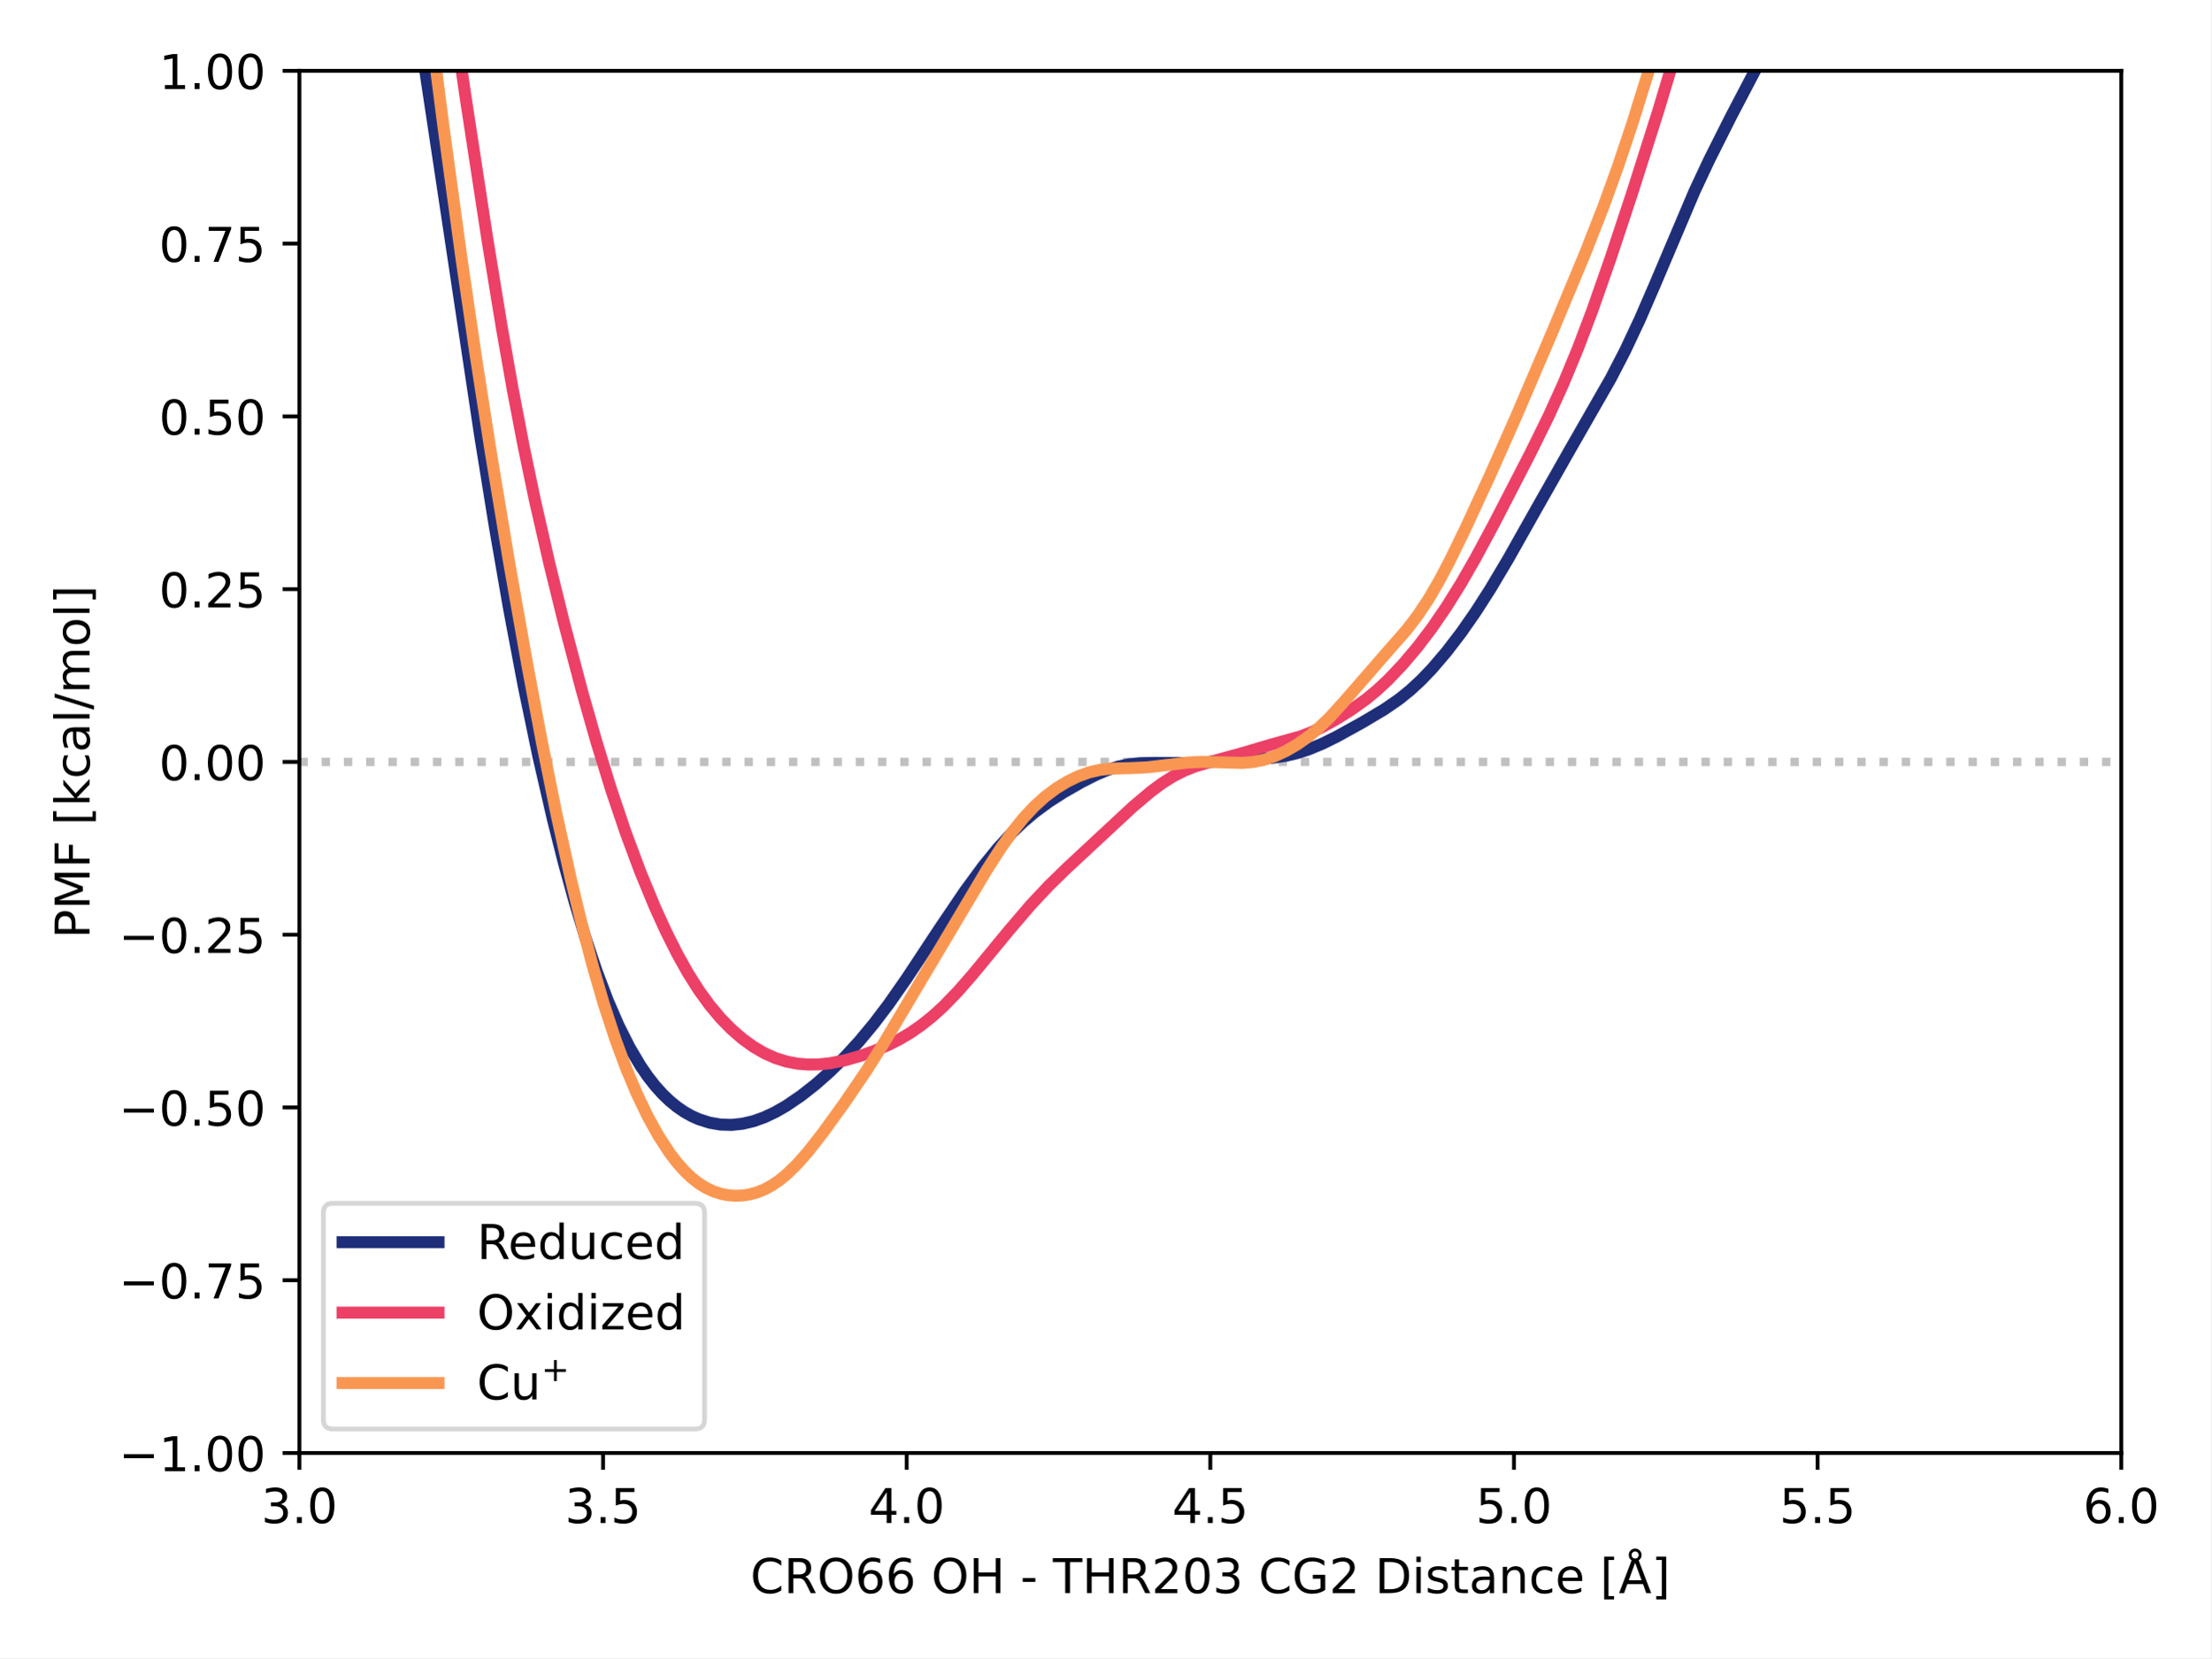
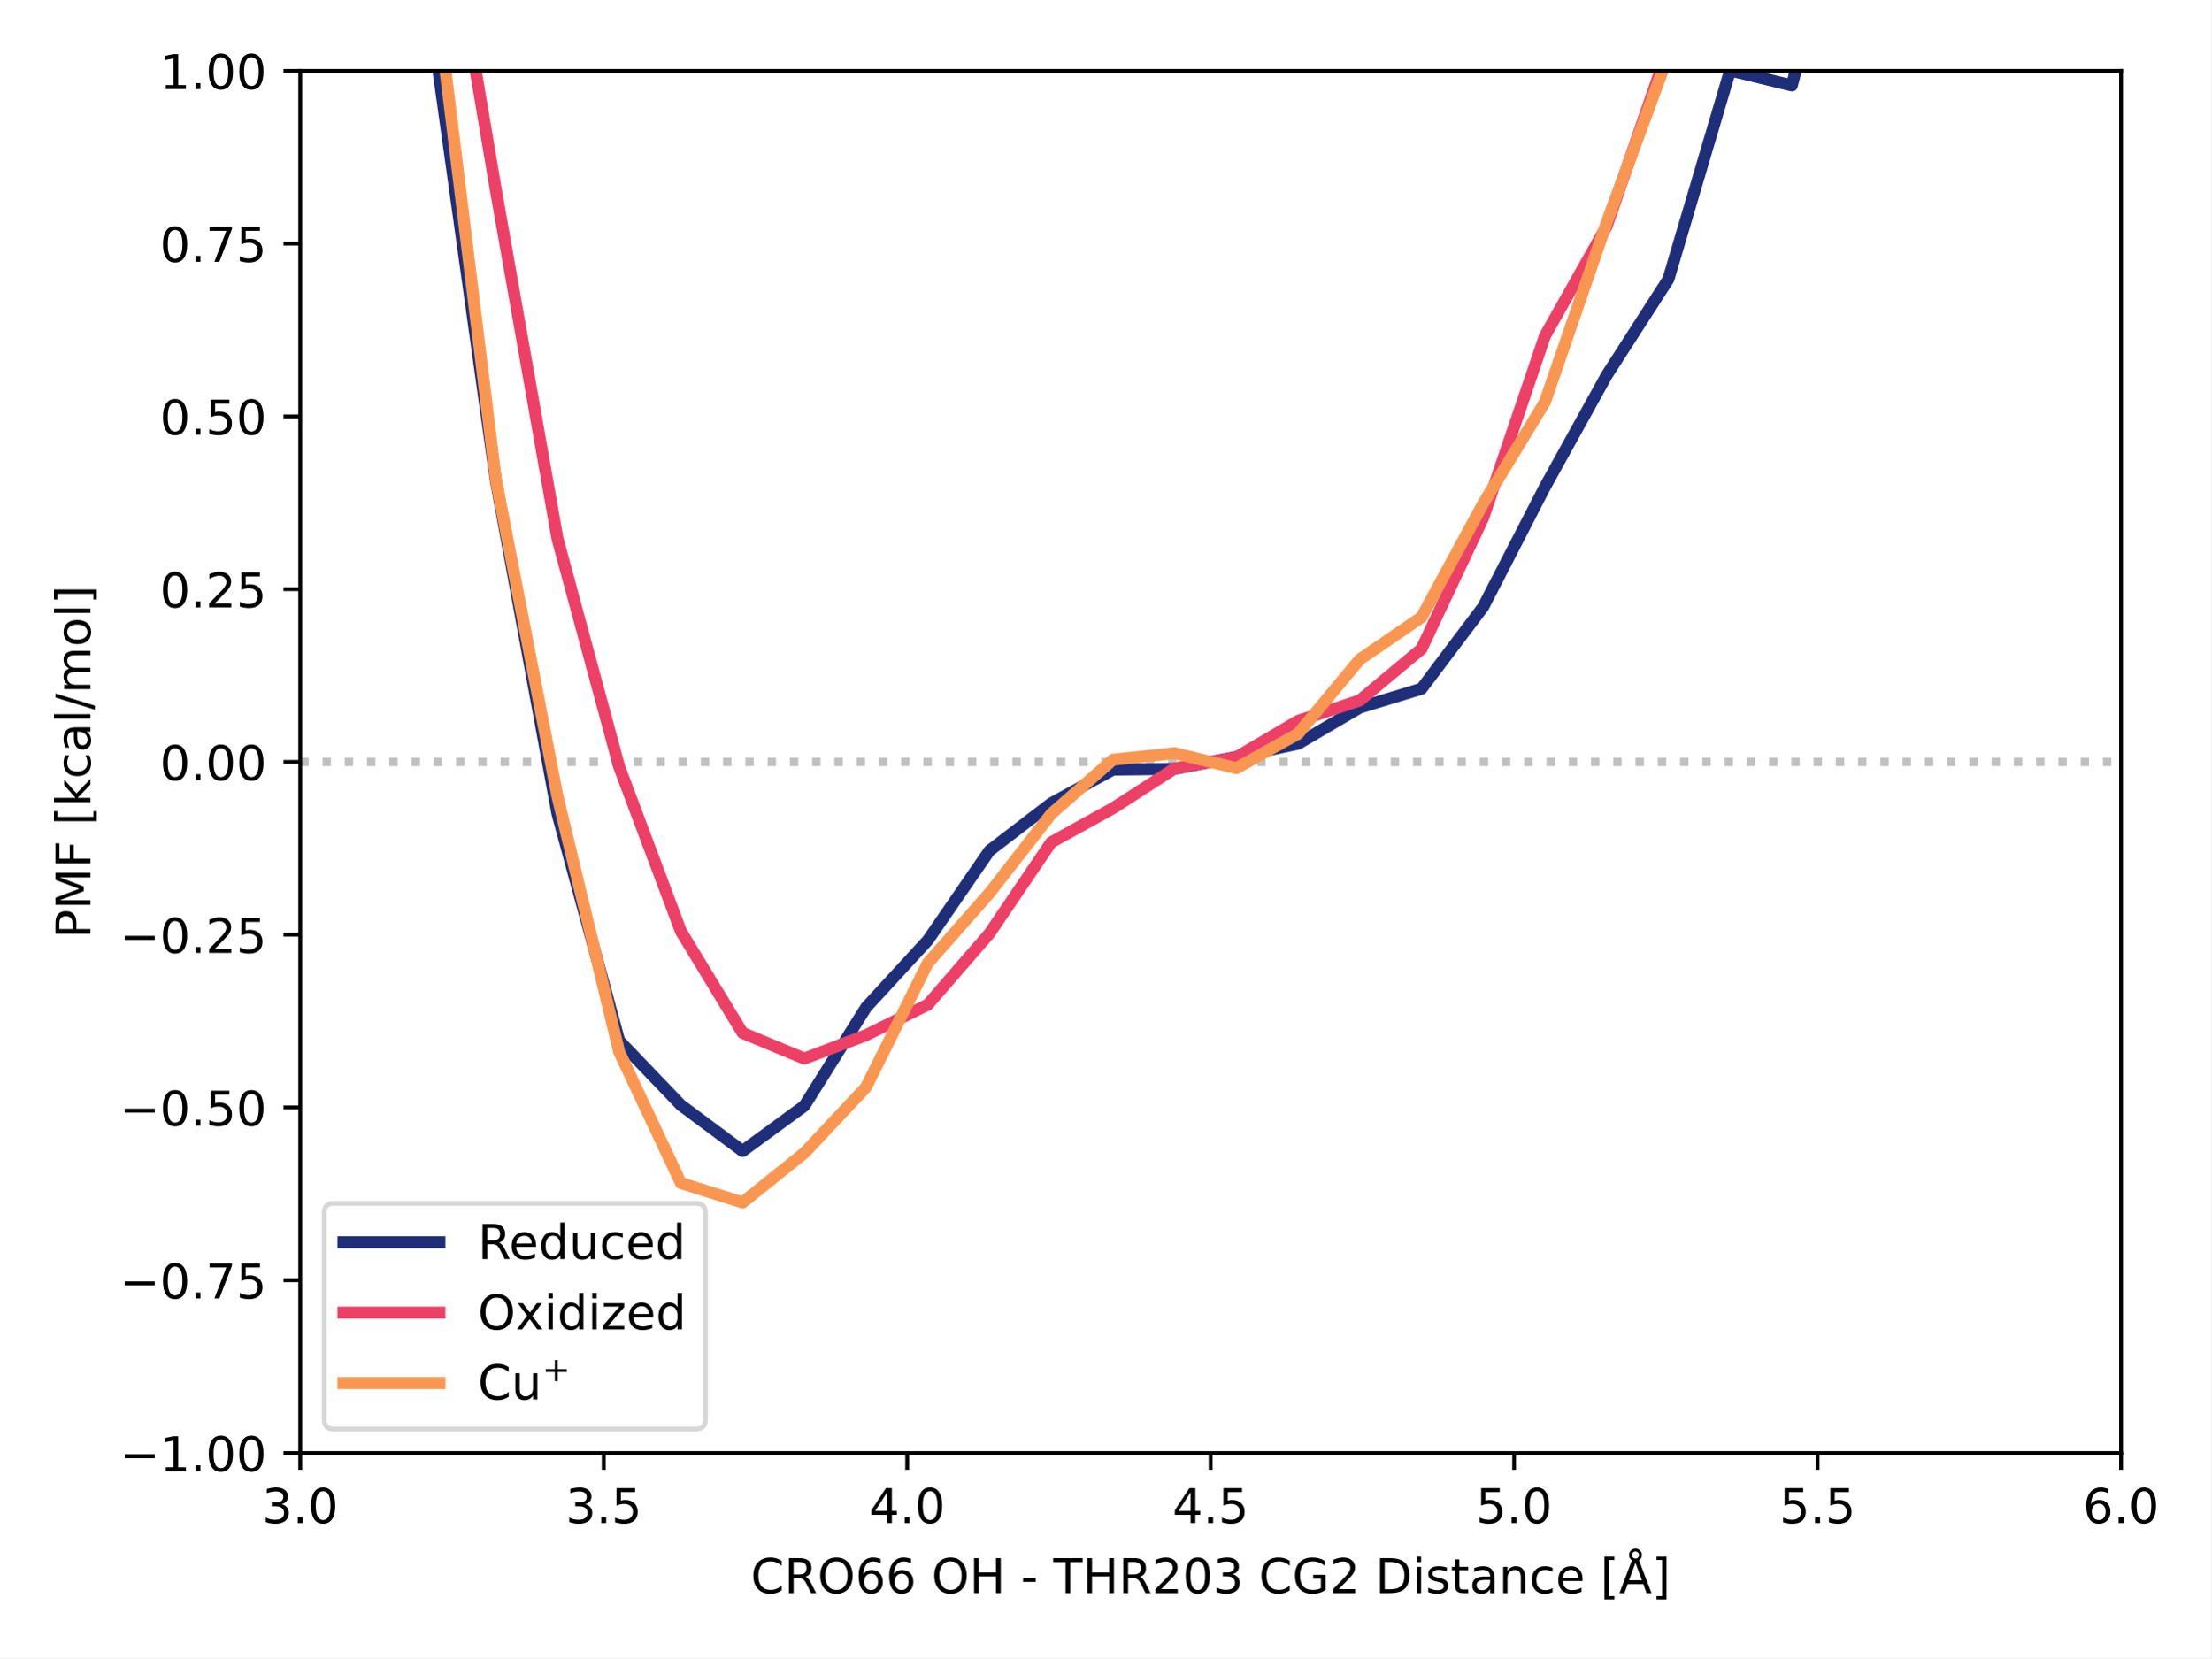
<svg xmlns="http://www.w3.org/2000/svg" xmlns:xlink="http://www.w3.org/1999/xlink" width="460.8pt" height="345.6pt" viewBox="0 0 460.8 345.6" version="1.1">
  <defs>
    <style type="text/css">*{stroke-linejoin: round; stroke-linecap: butt}</style>
  </defs>
  <g id="figure_1">
    <g id="patch_1">
      <path d="M 0 345.6  L 460.8 345.6  L 460.8 0  L 0 0  z " style="fill: #ffffff" />
    </g>
    <g id="axes_1">
      <g id="patch_2">
-         <path d="M 62.39 302.853  L 442.08 302.853  L 442.08 14.76  L 62.39 14.76  z " style="fill: #ffffff" />
+         <path d="M 62.57 302.853  L 442.035 302.853  L 442.035 14.76  L 62.57 14.76  z " style="fill: #ffffff" />
      </g>
      <g id="line2d_1">
-         <path d="M 62.39 158.806  L 442.08 158.806  " clip-path="url(#pee476a039d)" style="fill: none; stroke-dasharray: 1.75,2.888; stroke-dashoffset: 0; stroke: #c0c0c0; stroke-width: 1.75" />
+         <path d="M 62.57 158.806  L 442.035 158.806  " clip-path="url(#p477ce82cb1)" style="fill: none; stroke-dasharray: 1.75,2.888; stroke-dashoffset: 0; stroke: #c0c0c0; stroke-width: 1.75" />
      </g>
      <g id="line2d_2">
-         <path d="M 86.254 -1  L 92.416 39.905  L 100.017 90.515  L 103.057 109.387  L 106.098 126.928  L 109.139 142.995  L 112.179 157.585  L 115.22 170.777  L 117.5 179.8  L 119.781 188.091  L 122.061 195.643  L 124.341 202.437  L 126.622 208.466  L 128.902 213.736  L 131.183 218.275  L 133.463 222.128  L 134.983 224.341  L 136.504 226.287  L 138.024 227.984  L 139.544 229.448  L 141.065 230.695  L 142.585 231.741  L 144.105 232.601  L 145.625 233.286  L 147.906 234.011  L 150.186 234.397  L 152.467 234.463  L 154.747 234.223  L 157.027 233.687  L 159.308 232.871  L 161.588 231.792  L 163.869 230.479  L 166.909 228.412  L 169.95 226.028  L 172.99 223.342  L 176.031 220.344  L 179.072 217.023  L 182.112 213.364  L 185.153 209.359  L 188.953 203.922  L 195.795 193.557  L 201.116 185.699  L 204.916 180.524  L 207.957 176.786  L 210.997 173.478  L 213.278 171.295  L 215.558 169.361  L 218.599 167.12  L 221.639 165.167  L 225.44 162.989  L 228.481 161.457  L 230.761 160.502  L 233.041 159.773  L 235.322 159.301  L 237.602 159.067  L 240.643 159.017  L 248.244 159.042  L 253.565 158.71  L 261.167 158.265  L 264.967 157.98  L 268.008 157.525  L 270.288 156.985  L 272.569 156.255  L 275.609 154.999  L 278.65 153.49  L 283.971 150.549  L 288.532 147.829  L 291.572 145.729  L 293.853 143.891  L 296.133 141.786  L 298.414 139.41  L 301.454 135.854  L 304.495 131.889  L 307.535 127.53  L 310.576 122.786  L 314.376 116.396  L 320.458 105.6  L 327.299 93.534  L 335.66 78.94  L 338.701 73.053  L 341.742 66.583  L 344.782 59.572  L 353.144 39.868  L 356.184 33.379  L 360.745 24.292  L 368.346 9.763  L 373.923 -1  L 373.923 -1  " clip-path="url(#pee476a039d)" style="fill: none; stroke: #1e2e79; stroke-width: 2.5; stroke-linecap: square" />
+         <path d="M 89.187 -1  L 90.44 8.112  L 103.304 100.056  L 116.167 169.602  L 129.03 216.919  L 141.893 230.341  L 154.756 239.908  L 167.62 230.499  L 180.483 209.988  L 193.346 195.996  L 206.209 177.307  L 219.073 167.451  L 231.936 160.411  L 244.799 160.255  L 257.662 157.771  L 270.525 155.013  L 283.389 147.469  L 296.252 143.552  L 309.115 126.476  L 321.978 101.473  L 334.841 78.214  L 347.705 58.187  L 360.568 14.669  L 373.431 17.806  L 378.326 -1  " clip-path="url(#p477ce82cb1)" style="fill: none; stroke: #1e2e79; stroke-width: 2.5; stroke-linecap: square" />
      </g>
      <g id="line2d_3">
-         <path d="M 93.922 -1  L 96.976 19.903  L 101.537 49.693  L 104.578 68.29  L 106.858 81.21  L 109.139 93.107  L 111.419 104.022  L 114.46 117.348  L 117.5 129.689  L 121.301 144.09  L 124.341 154.774  L 127.382 164.624  L 130.423 173.616  L 133.463 181.774  L 136.504 189.131  L 138.784 194.132  L 141.065 198.683  L 143.345 202.767  L 145.625 206.377  L 147.906 209.522  L 150.186 212.237  L 152.467 214.562  L 154.747 216.536  L 157.027 218.182  L 159.308 219.512  L 161.588 220.532  L 163.869 221.254  L 166.149 221.697  L 168.43 221.886  L 170.71 221.849  L 172.99 221.609  L 176.031 221.013  L 179.072 220.153  L 182.112 219.082  L 185.153 217.79  L 187.433 216.634  L 189.713 215.279  L 191.994 213.7  L 194.274 211.881  L 196.555 209.813  L 199.595 206.678  L 202.636 203.199  L 210.237 193.973  L 214.798 188.64  L 218.599 184.584  L 222.399 180.887  L 236.082 168.164  L 239.883 164.962  L 242.163 163.273  L 244.444 161.831  L 246.724 160.665  L 249.004 159.763  L 252.045 158.856  L 258.886 156.973  L 264.967 155.175  L 271.048 153.486  L 273.329 152.601  L 275.609 151.512  L 278.65 149.808  L 281.69 147.89  L 284.731 145.708  L 287.011 143.824  L 289.292 141.697  L 292.332 138.493  L 295.373 134.9  L 298.414 130.903  L 301.454 126.465  L 304.495 121.577  L 307.535 116.276  L 311.336 109.207  L 318.937 94.471  L 322.738 86.742  L 325.779 80.042  L 328.819 72.692  L 331.86 64.661  L 335.66 53.811  L 340.221 40.023  L 345.542 23.261  L 350.103 8.098  L 352.746 -1  L 352.746 -1  " clip-path="url(#pee476a039d)" style="fill: none; stroke: #ec4067; stroke-width: 2.5; stroke-linecap: square" />
+         <path d="M 96.475 -1  L 103.304 39.435  L 116.167 112.236  L 129.03 159.811  L 141.893 194.1  L 154.756 215.293  L 167.62 220.639  L 180.483 215.761  L 193.346 209.405  L 206.209 194.554  L 219.073 175.571  L 231.936 168.462  L 244.799 160.171  L 257.662 157.832  L 270.525 150.254  L 283.389 145.979  L 296.252 135.245  L 309.115 107.899  L 321.978 69.999  L 334.841 47.152  L 347.705 9.926  L 350.466 -1  " clip-path="url(#p477ce82cb1)" style="fill: none; stroke: #ec4067; stroke-width: 2.5; stroke-linecap: square" />
      </g>
      <g id="matplotlib.axis_1">
        <g id="xtick_1">
          <g id="line2d_4">
            <defs>
-               <path id="m7b7c902b76" d="M 0 0  L 0 3.5  " style="stroke: #000000; stroke-width: 0.8" />
-             </defs>
-             <g>
-               <use xlink:href="#m7b7c902b76" x="62.39" y="302.853" style="stroke: #000000; stroke-width: 0.8" />
+               <path id="m108bed3051" d="M 0 0  L 0 3.5  " style="stroke: #000000; stroke-width: 0.8" />
+             </defs>
+             <g>
+               <use xlink:href="#m108bed3051" x="62.57" y="302.853" style="stroke: #000000; stroke-width: 0.8" />
            </g>
          </g>
          <g id="text_1">
-             <g transform="translate(54.43844 317.4509) scale(0.1 -0.1)">
+             <g transform="translate(54.61844 317.4509) scale(0.1 -0.1)">
              <defs>
                <path id="DejaVuSans-33" d="M 2597 2516  Q 3050 2419 3304 2112  Q 3559 1806 3559 1356  Q 3559 666 3084 287  Q 2609 -91 1734 -91  Q 1441 -91 1130 -33  Q 819 25 488 141  L 488 750  Q 750 597 1062 519  Q 1375 441 1716 441  Q 2309 441 2620 675  Q 2931 909 2931 1356  Q 2931 1769 2642 2001  Q 2353 2234 1838 2234  L 1294 2234  L 1294 2753  L 1863 2753  Q 2328 2753 2575 2939  Q 2822 3125 2822 3475  Q 2822 3834 2567 4026  Q 2313 4219 1838 4219  Q 1578 4219 1281 4162  Q 984 4106 628 3988  L 628 4550  Q 988 4650 1302 4700  Q 1616 4750 1894 4750  Q 2613 4750 3031 4423  Q 3450 4097 3450 3541  Q 3450 3153 3228 2886  Q 3006 2619 2597 2516  z " transform="scale(0.015625)" />
                <path id="DejaVuSans-2e" d="M 684 794  L 1344 794  L 1344 0  L 684 0  L 684 794  z " transform="scale(0.015625)" />
                <path id="DejaVuSans-30" d="M 2034 4250  Q 1547 4250 1301 3770  Q 1056 3291 1056 2328  Q 1056 1369 1301 889  Q 1547 409 2034 409  Q 2525 409 2770 889  Q 3016 1369 3016 2328  Q 3016 3291 2770 3770  Q 2525 4250 2034 4250  z M 2034 4750  Q 2819 4750 3233 4129  Q 3647 3509 3647 2328  Q 3647 1150 3233 529  Q 2819 -91 2034 -91  Q 1250 -91 836 529  Q 422 1150 422 2328  Q 422 3509 836 4129  Q 1250 4750 2034 4750  z " transform="scale(0.015625)" />
              </defs>
              <use xlink:href="#DejaVuSans-33" />
              <use xlink:href="#DejaVuSans-2e" x="63.623" />
              <use xlink:href="#DejaVuSans-30" x="95.41" />
            </g>
          </g>
        </g>
        <g id="xtick_2">
          <g id="line2d_5">
            <g>
-               <use xlink:href="#m7b7c902b76" x="125.672" y="302.853" style="stroke: #000000; stroke-width: 0.8" />
+               <use xlink:href="#m108bed3051" x="125.814" y="302.853" style="stroke: #000000; stroke-width: 0.8" />
            </g>
          </g>
          <g id="text_2">
-             <g transform="translate(117.7201 317.4509) scale(0.1 -0.1)">
+             <g transform="translate(117.8626 317.4509) scale(0.1 -0.1)">
              <defs>
                <path id="DejaVuSans-35" d="M 691 4666  L 3169 4666  L 3169 4134  L 1269 4134  L 1269 2991  Q 1406 3038 1543 3061  Q 1681 3084 1819 3084  Q 2600 3084 3056 2656  Q 3513 2228 3513 1497  Q 3513 744 3044 326  Q 2575 -91 1722 -91  Q 1428 -91 1123 -41  Q 819 9 494 109  L 494 744  Q 775 591 1075 516  Q 1375 441 1709 441  Q 2250 441 2565 725  Q 2881 1009 2881 1497  Q 2881 1984 2565 2268  Q 2250 2553 1709 2553  Q 1456 2553 1204 2497  Q 953 2441 691 2322  L 691 4666  z " transform="scale(0.015625)" />
              </defs>
              <use xlink:href="#DejaVuSans-33" />
              <use xlink:href="#DejaVuSans-2e" x="63.623" />
              <use xlink:href="#DejaVuSans-35" x="95.41" />
            </g>
          </g>
        </g>
        <g id="xtick_3">
          <g id="line2d_6">
            <g>
-               <use xlink:href="#m7b7c902b76" x="188.953" y="302.853" style="stroke: #000000; stroke-width: 0.8" />
+               <use xlink:href="#m108bed3051" x="189.058" y="302.853" style="stroke: #000000; stroke-width: 0.8" />
            </g>
          </g>
          <g id="text_3">
-             <g transform="translate(181.0018 317.4509) scale(0.1 -0.1)">
+             <g transform="translate(181.1068 317.4509) scale(0.1 -0.1)">
              <defs>
                <path id="DejaVuSans-34" d="M 2419 4116  L 825 1625  L 2419 1625  L 2419 4116  z M 2253 4666  L 3047 4666  L 3047 1625  L 3713 1625  L 3713 1100  L 3047 1100  L 3047 0  L 2419 0  L 2419 1100  L 313 1100  L 313 1709  L 2253 4666  z " transform="scale(0.015625)" />
              </defs>
              <use xlink:href="#DejaVuSans-34" />
              <use xlink:href="#DejaVuSans-2e" x="63.623" />
              <use xlink:href="#DejaVuSans-30" x="95.41" />
            </g>
          </g>
        </g>
        <g id="xtick_4">
          <g id="line2d_7">
            <g>
-               <use xlink:href="#m7b7c902b76" x="252.235" y="302.853" style="stroke: #000000; stroke-width: 0.8" />
+               <use xlink:href="#m108bed3051" x="252.303" y="302.853" style="stroke: #000000; stroke-width: 0.8" />
            </g>
          </g>
          <g id="text_4">
-             <g transform="translate(244.2834 317.4509) scale(0.1 -0.1)">
+             <g transform="translate(244.3509 317.4509) scale(0.1 -0.1)">
              <use xlink:href="#DejaVuSans-34" />
              <use xlink:href="#DejaVuSans-2e" x="63.623" />
              <use xlink:href="#DejaVuSans-35" x="95.41" />
            </g>
          </g>
        </g>
        <g id="xtick_5">
          <g id="line2d_8">
            <g>
-               <use xlink:href="#m7b7c902b76" x="315.517" y="302.853" style="stroke: #000000; stroke-width: 0.8" />
+               <use xlink:href="#m108bed3051" x="315.547" y="302.853" style="stroke: #000000; stroke-width: 0.8" />
            </g>
          </g>
          <g id="text_5">
-             <g transform="translate(307.5651 317.4509) scale(0.1 -0.1)">
+             <g transform="translate(307.5951 317.4509) scale(0.1 -0.1)">
              <use xlink:href="#DejaVuSans-35" />
              <use xlink:href="#DejaVuSans-2e" x="63.623" />
              <use xlink:href="#DejaVuSans-30" x="95.41" />
            </g>
          </g>
        </g>
        <g id="xtick_6">
          <g id="line2d_9">
            <g>
-               <use xlink:href="#m7b7c902b76" x="378.798" y="302.853" style="stroke: #000000; stroke-width: 0.8" />
+               <use xlink:href="#m108bed3051" x="378.791" y="302.853" style="stroke: #000000; stroke-width: 0.8" />
            </g>
          </g>
          <g id="text_6">
-             <g transform="translate(370.8468 317.4509) scale(0.1 -0.1)">
+             <g transform="translate(370.8393 317.4509) scale(0.1 -0.1)">
              <use xlink:href="#DejaVuSans-35" />
              <use xlink:href="#DejaVuSans-2e" x="63.623" />
              <use xlink:href="#DejaVuSans-35" x="95.41" />
            </g>
          </g>
        </g>
        <g id="xtick_7">
          <g id="line2d_10">
            <g>
-               <use xlink:href="#m7b7c902b76" x="442.08" y="302.853" style="stroke: #000000; stroke-width: 0.8" />
+               <use xlink:href="#m108bed3051" x="442.035" y="302.853" style="stroke: #000000; stroke-width: 0.8" />
            </g>
          </g>
          <g id="text_7">
-             <g transform="translate(434.1284 317.4509) scale(0.1 -0.1)">
+             <g transform="translate(434.0834 317.4509) scale(0.1 -0.1)">
              <defs>
                <path id="DejaVuSans-36" d="M 2113 2584  Q 1688 2584 1439 2293  Q 1191 2003 1191 1497  Q 1191 994 1439 701  Q 1688 409 2113 409  Q 2538 409 2786 701  Q 3034 994 3034 1497  Q 3034 2003 2786 2293  Q 2538 2584 2113 2584  z M 3366 4563  L 3366 3988  Q 3128 4100 2886 4159  Q 2644 4219 2406 4219  Q 1781 4219 1451 3797  Q 1122 3375 1075 2522  Q 1259 2794 1537 2939  Q 1816 3084 2150 3084  Q 2853 3084 3261 2657  Q 3669 2231 3669 1497  Q 3669 778 3244 343  Q 2819 -91 2113 -91  Q 1303 -91 875 529  Q 447 1150 447 2328  Q 447 3434 972 4092  Q 1497 4750 2381 4750  Q 2619 4750 2861 4703  Q 3103 4656 3366 4563  z " transform="scale(0.015625)" />
              </defs>
              <use xlink:href="#DejaVuSans-36" />
              <use xlink:href="#DejaVuSans-2e" x="63.623" />
              <use xlink:href="#DejaVuSans-30" x="95.41" />
            </g>
          </g>
        </g>
        <g id="text_8">
-           <g transform="translate(156.3733 332.0525) scale(0.1 -0.1)">
+           <g transform="translate(156.4408 332.0525) scale(0.1 -0.1)">
            <defs>
              <path id="DejaVuSans-43" d="M 4122 4306  L 4122 3641  Q 3803 3938 3442 4084  Q 3081 4231 2675 4231  Q 1875 4231 1450 3742  Q 1025 3253 1025 2328  Q 1025 1406 1450 917  Q 1875 428 2675 428  Q 3081 428 3442 575  Q 3803 722 4122 1019  L 4122 359  Q 3791 134 3420 21  Q 3050 -91 2638 -91  Q 1578 -91 968 557  Q 359 1206 359 2328  Q 359 3453 968 4101  Q 1578 4750 2638 4750  Q 3056 4750 3426 4639  Q 3797 4528 4122 4306  z " transform="scale(0.015625)" />
              <path id="DejaVuSans-52" d="M 2841 2188  Q 3044 2119 3236 1894  Q 3428 1669 3622 1275  L 4263 0  L 3584 0  L 2988 1197  Q 2756 1666 2539 1819  Q 2322 1972 1947 1972  L 1259 1972  L 1259 0  L 628 0  L 628 4666  L 2053 4666  Q 2853 4666 3247 4331  Q 3641 3997 3641 3322  Q 3641 2881 3436 2590  Q 3231 2300 2841 2188  z M 1259 4147  L 1259 2491  L 2053 2491  Q 2509 2491 2742 2702  Q 2975 2913 2975 3322  Q 2975 3731 2742 3939  Q 2509 4147 2053 4147  L 1259 4147  z " transform="scale(0.015625)" />
              <path id="DejaVuSans-4f" d="M 2522 4238  Q 1834 4238 1429 3725  Q 1025 3213 1025 2328  Q 1025 1447 1429 934  Q 1834 422 2522 422  Q 3209 422 3611 934  Q 4013 1447 4013 2328  Q 4013 3213 3611 3725  Q 3209 4238 2522 4238  z M 2522 4750  Q 3503 4750 4090 4092  Q 4678 3434 4678 2328  Q 4678 1225 4090 567  Q 3503 -91 2522 -91  Q 1538 -91 948 565  Q 359 1222 359 2328  Q 359 3434 948 4092  Q 1538 4750 2522 4750  z " transform="scale(0.015625)" />
              <path id="DejaVuSans-20" transform="scale(0.015625)" />
              <path id="DejaVuSans-48" d="M 628 4666  L 1259 4666  L 1259 2753  L 3553 2753  L 3553 4666  L 4184 4666  L 4184 0  L 3553 0  L 3553 2222  L 1259 2222  L 1259 0  L 628 0  L 628 4666  z " transform="scale(0.015625)" />
              <path id="DejaVuSans-2d" d="M 313 2009  L 1997 2009  L 1997 1497  L 313 1497  L 313 2009  z " transform="scale(0.015625)" />
              <path id="DejaVuSans-54" d="M -19 4666  L 3928 4666  L 3928 4134  L 2272 4134  L 2272 0  L 1638 0  L 1638 4134  L -19 4134  L -19 4666  z " transform="scale(0.015625)" />
              <path id="DejaVuSans-32" d="M 1228 531  L 3431 531  L 3431 0  L 469 0  L 469 531  Q 828 903 1448 1529  Q 2069 2156 2228 2338  Q 2531 2678 2651 2914  Q 2772 3150 2772 3378  Q 2772 3750 2511 3984  Q 2250 4219 1831 4219  Q 1534 4219 1204 4116  Q 875 4013 500 3803  L 500 4441  Q 881 4594 1212 4672  Q 1544 4750 1819 4750  Q 2544 4750 2975 4387  Q 3406 4025 3406 3419  Q 3406 3131 3298 2873  Q 3191 2616 2906 2266  Q 2828 2175 2409 1742  Q 1991 1309 1228 531  z " transform="scale(0.015625)" />
              <path id="DejaVuSans-47" d="M 3809 666  L 3809 1919  L 2778 1919  L 2778 2438  L 4434 2438  L 4434 434  Q 4069 175 3628 42  Q 3188 -91 2688 -91  Q 1594 -91 976 548  Q 359 1188 359 2328  Q 359 3472 976 4111  Q 1594 4750 2688 4750  Q 3144 4750 3555 4637  Q 3966 4525 4313 4306  L 4313 3634  Q 3963 3931 3569 4081  Q 3175 4231 2741 4231  Q 1884 4231 1454 3753  Q 1025 3275 1025 2328  Q 1025 1384 1454 906  Q 1884 428 2741 428  Q 3075 428 3337 486  Q 3600 544 3809 666  z " transform="scale(0.015625)" />
              <path id="DejaVuSans-44" d="M 1259 4147  L 1259 519  L 2022 519  Q 2988 519 3436 956  Q 3884 1394 3884 2338  Q 3884 3275 3436 3711  Q 2988 4147 2022 4147  L 1259 4147  z M 628 4666  L 1925 4666  Q 3281 4666 3915 4102  Q 4550 3538 4550 2338  Q 4550 1131 3912 565  Q 3275 0 1925 0  L 628 0  L 628 4666  z " transform="scale(0.015625)" />
              <path id="DejaVuSans-69" d="M 603 3500  L 1178 3500  L 1178 0  L 603 0  L 603 3500  z M 603 4863  L 1178 4863  L 1178 4134  L 603 4134  L 603 4863  z " transform="scale(0.015625)" />
              <path id="DejaVuSans-73" d="M 2834 3397  L 2834 2853  Q 2591 2978 2328 3040  Q 2066 3103 1784 3103  Q 1356 3103 1142 2972  Q 928 2841 928 2578  Q 928 2378 1081 2264  Q 1234 2150 1697 2047  L 1894 2003  Q 2506 1872 2764 1633  Q 3022 1394 3022 966  Q 3022 478 2636 193  Q 2250 -91 1575 -91  Q 1294 -91 989 -36  Q 684 19 347 128  L 347 722  Q 666 556 975 473  Q 1284 391 1588 391  Q 1994 391 2212 530  Q 2431 669 2431 922  Q 2431 1156 2273 1281  Q 2116 1406 1581 1522  L 1381 1569  Q 847 1681 609 1914  Q 372 2147 372 2553  Q 372 3047 722 3315  Q 1072 3584 1716 3584  Q 2034 3584 2315 3537  Q 2597 3491 2834 3397  z " transform="scale(0.015625)" />
              <path id="DejaVuSans-74" d="M 1172 4494  L 1172 3500  L 2356 3500  L 2356 3053  L 1172 3053  L 1172 1153  Q 1172 725 1289 603  Q 1406 481 1766 481  L 2356 481  L 2356 0  L 1766 0  Q 1100 0 847 248  Q 594 497 594 1153  L 594 3053  L 172 3053  L 172 3500  L 594 3500  L 594 4494  L 1172 4494  z " transform="scale(0.015625)" />
              <path id="DejaVuSans-61" d="M 2194 1759  Q 1497 1759 1228 1600  Q 959 1441 959 1056  Q 959 750 1161 570  Q 1363 391 1709 391  Q 2188 391 2477 730  Q 2766 1069 2766 1631  L 2766 1759  L 2194 1759  z M 3341 1997  L 3341 0  L 2766 0  L 2766 531  Q 2569 213 2275 61  Q 1981 -91 1556 -91  Q 1019 -91 701 211  Q 384 513 384 1019  Q 384 1609 779 1909  Q 1175 2209 1959 2209  L 2766 2209  L 2766 2266  Q 2766 2663 2505 2880  Q 2244 3097 1772 3097  Q 1472 3097 1187 3025  Q 903 2953 641 2809  L 641 3341  Q 956 3463 1253 3523  Q 1550 3584 1831 3584  Q 2591 3584 2966 3190  Q 3341 2797 3341 1997  z " transform="scale(0.015625)" />
              <path id="DejaVuSans-6e" d="M 3513 2113  L 3513 0  L 2938 0  L 2938 2094  Q 2938 2591 2744 2837  Q 2550 3084 2163 3084  Q 1697 3084 1428 2787  Q 1159 2491 1159 1978  L 1159 0  L 581 0  L 581 3500  L 1159 3500  L 1159 2956  Q 1366 3272 1645 3428  Q 1925 3584 2291 3584  Q 2894 3584 3203 3211  Q 3513 2838 3513 2113  z " transform="scale(0.015625)" />
              <path id="DejaVuSans-63" d="M 3122 3366  L 3122 2828  Q 2878 2963 2633 3030  Q 2388 3097 2138 3097  Q 1578 3097 1268 2742  Q 959 2388 959 1747  Q 959 1106 1268 751  Q 1578 397 2138 397  Q 2388 397 2633 464  Q 2878 531 3122 666  L 3122 134  Q 2881 22 2623 -34  Q 2366 -91 2075 -91  Q 1284 -91 818 406  Q 353 903 353 1747  Q 353 2603 823 3093  Q 1294 3584 2113 3584  Q 2378 3584 2631 3529  Q 2884 3475 3122 3366  z " transform="scale(0.015625)" />
              <path id="DejaVuSans-65" d="M 3597 1894  L 3597 1613  L 953 1613  Q 991 1019 1311 708  Q 1631 397 2203 397  Q 2534 397 2845 478  Q 3156 559 3463 722  L 3463 178  Q 3153 47 2828 -22  Q 2503 -91 2169 -91  Q 1331 -91 842 396  Q 353 884 353 1716  Q 353 2575 817 3079  Q 1281 3584 2069 3584  Q 2775 3584 3186 3129  Q 3597 2675 3597 1894  z M 3022 2063  Q 3016 2534 2758 2815  Q 2500 3097 2075 3097  Q 1594 3097 1305 2825  Q 1016 2553 972 2059  L 3022 2063  z " transform="scale(0.015625)" />
              <path id="DejaVuSans-5b" d="M 550 4863  L 1875 4863  L 1875 4416  L 1125 4416  L 1125 -397  L 1875 -397  L 1875 -844  L 550 -844  L 550 4863  z " transform="scale(0.015625)" />
              <path id="DejaVuSans-c5" d="M 2663 5081  Q 2663 5278 2523 5417  Q 2384 5556 2188 5556  Q 1988 5556 1852 5420  Q 1716 5284 1716 5081  Q 1716 4884 1853 4746  Q 1991 4609 2188 4609  Q 2384 4609 2523 4746  Q 2663 4884 2663 5081  z M 2188 4044  L 1338 1722  L 3041 1722  L 2188 4044  z M 1716 4366  Q 1525 4494 1428 4673  Q 1331 4853 1331 5081  Q 1331 5441 1579 5691  Q 1828 5941 2188 5941  Q 2544 5941 2795 5689  Q 3047 5438 3047 5081  Q 3047 4863 2948 4678  Q 2850 4494 2663 4366  L 4325 0  L 3669 0  L 3244 1197  L 1141 1197  L 716 0  L 50 0  L 1716 4366  z " transform="scale(0.015625)" />
              <path id="DejaVuSans-5d" d="M 1947 4863  L 1947 -844  L 622 -844  L 622 -397  L 1369 -397  L 1369 4416  L 622 4416  L 622 4863  L 1947 4863  z " transform="scale(0.015625)" />
            </defs>
            <use xlink:href="#DejaVuSans-43" />
            <use xlink:href="#DejaVuSans-52" x="69.824" />
            <use xlink:href="#DejaVuSans-4f" x="139.307" />
            <use xlink:href="#DejaVuSans-36" x="218.018" />
            <use xlink:href="#DejaVuSans-36" x="281.641" />
            <use xlink:href="#DejaVuSans-20" x="345.264" />
            <use xlink:href="#DejaVuSans-4f" x="377.051" />
            <use xlink:href="#DejaVuSans-48" x="455.762" />
            <use xlink:href="#DejaVuSans-20" x="530.957" />
            <use xlink:href="#DejaVuSans-2d" x="562.744" />
            <use xlink:href="#DejaVuSans-20" x="598.828" />
            <use xlink:href="#DejaVuSans-54" x="630.615" />
            <use xlink:href="#DejaVuSans-48" x="691.699" />
            <use xlink:href="#DejaVuSans-52" x="766.895" />
            <use xlink:href="#DejaVuSans-32" x="836.377" />
            <use xlink:href="#DejaVuSans-30" x="900" />
            <use xlink:href="#DejaVuSans-33" x="963.623" />
            <use xlink:href="#DejaVuSans-20" x="1027.246" />
            <use xlink:href="#DejaVuSans-43" x="1059.033" />
            <use xlink:href="#DejaVuSans-47" x="1128.857" />
            <use xlink:href="#DejaVuSans-32" x="1206.348" />
            <use xlink:href="#DejaVuSans-20" x="1269.971" />
            <use xlink:href="#DejaVuSans-44" x="1301.758" />
            <use xlink:href="#DejaVuSans-69" x="1378.76" />
            <use xlink:href="#DejaVuSans-73" x="1406.543" />
            <use xlink:href="#DejaVuSans-74" x="1458.643" />
            <use xlink:href="#DejaVuSans-61" x="1497.852" />
            <use xlink:href="#DejaVuSans-6e" x="1559.131" />
            <use xlink:href="#DejaVuSans-63" x="1622.51" />
            <use xlink:href="#DejaVuSans-65" x="1677.49" />
            <use xlink:href="#DejaVuSans-20" x="1739.014" />
            <use xlink:href="#DejaVuSans-5b" x="1770.801" />
            <use xlink:href="#DejaVuSans-c5" x="1809.814" />
            <use xlink:href="#DejaVuSans-5d" x="1878.223" />
          </g>
        </g>
      </g>
      <g id="matplotlib.axis_2">
        <g id="ytick_1">
          <g id="line2d_11">
            <defs>
-               <path id="m84141f7a4e" d="M 0 0  L -3.5 0  " style="stroke: #000000; stroke-width: 0.8" />
-             </defs>
-             <g>
-               <use xlink:href="#m84141f7a4e" x="62.39" y="302.853" style="stroke: #000000; stroke-width: 0.8" />
+               <path id="m82b5c3f404" d="M 0 0  L -3.5 0  " style="stroke: #000000; stroke-width: 0.8" />
+             </defs>
+             <g>
+               <use xlink:href="#m82b5c3f404" x="62.57" y="302.853" style="stroke: #000000; stroke-width: 0.8" />
            </g>
          </g>
          <g id="text_9">
-             <g transform="translate(24.74469 306.6517) scale(0.1 -0.1)">
+             <g transform="translate(24.92469 306.6517) scale(0.1 -0.1)">
              <defs>
                <path id="DejaVuSans-2212" d="M 678 2272  L 4684 2272  L 4684 1741  L 678 1741  L 678 2272  z " transform="scale(0.015625)" />
                <path id="DejaVuSans-31" d="M 794 531  L 1825 531  L 1825 4091  L 703 3866  L 703 4441  L 1819 4666  L 2450 4666  L 2450 531  L 3481 531  L 3481 0  L 794 0  L 794 531  z " transform="scale(0.015625)" />
              </defs>
              <use xlink:href="#DejaVuSans-2212" />
              <use xlink:href="#DejaVuSans-31" x="83.789" />
              <use xlink:href="#DejaVuSans-2e" x="147.412" />
              <use xlink:href="#DejaVuSans-30" x="179.199" />
              <use xlink:href="#DejaVuSans-30" x="242.822" />
            </g>
          </g>
        </g>
        <g id="ytick_2">
          <g id="line2d_12">
            <g>
-               <use xlink:href="#m84141f7a4e" x="62.39" y="266.841" style="stroke: #000000; stroke-width: 0.8" />
+               <use xlink:href="#m82b5c3f404" x="62.57" y="266.841" style="stroke: #000000; stroke-width: 0.8" />
            </g>
          </g>
          <g id="text_10">
-             <g transform="translate(24.74469 270.6402) scale(0.1 -0.1)">
+             <g transform="translate(24.92469 270.6402) scale(0.1 -0.1)">
              <defs>
                <path id="DejaVuSans-37" d="M 525 4666  L 3525 4666  L 3525 4397  L 1831 0  L 1172 0  L 2766 4134  L 525 4134  L 525 4666  z " transform="scale(0.015625)" />
              </defs>
              <use xlink:href="#DejaVuSans-2212" />
              <use xlink:href="#DejaVuSans-30" x="83.789" />
              <use xlink:href="#DejaVuSans-2e" x="147.412" />
              <use xlink:href="#DejaVuSans-37" x="179.199" />
              <use xlink:href="#DejaVuSans-35" x="242.822" />
            </g>
          </g>
        </g>
        <g id="ytick_3">
          <g id="line2d_13">
            <g>
-               <use xlink:href="#m84141f7a4e" x="62.39" y="230.829" style="stroke: #000000; stroke-width: 0.8" />
+               <use xlink:href="#m82b5c3f404" x="62.57" y="230.829" style="stroke: #000000; stroke-width: 0.8" />
            </g>
          </g>
          <g id="text_11">
-             <g transform="translate(24.74469 234.6286) scale(0.1 -0.1)">
+             <g transform="translate(24.92469 234.6286) scale(0.1 -0.1)">
              <use xlink:href="#DejaVuSans-2212" />
              <use xlink:href="#DejaVuSans-30" x="83.789" />
              <use xlink:href="#DejaVuSans-2e" x="147.412" />
              <use xlink:href="#DejaVuSans-35" x="179.199" />
              <use xlink:href="#DejaVuSans-30" x="242.822" />
            </g>
          </g>
        </g>
        <g id="ytick_4">
          <g id="line2d_14">
            <g>
-               <use xlink:href="#m84141f7a4e" x="62.39" y="194.818" style="stroke: #000000; stroke-width: 0.8" />
+               <use xlink:href="#m82b5c3f404" x="62.57" y="194.818" style="stroke: #000000; stroke-width: 0.8" />
            </g>
          </g>
          <g id="text_12">
-             <g transform="translate(24.74469 198.617) scale(0.1 -0.1)">
+             <g transform="translate(24.92469 198.617) scale(0.1 -0.1)">
              <use xlink:href="#DejaVuSans-2212" />
              <use xlink:href="#DejaVuSans-30" x="83.789" />
              <use xlink:href="#DejaVuSans-2e" x="147.412" />
              <use xlink:href="#DejaVuSans-32" x="179.199" />
              <use xlink:href="#DejaVuSans-35" x="242.822" />
            </g>
          </g>
        </g>
        <g id="ytick_5">
          <g id="line2d_15">
            <g>
-               <use xlink:href="#m84141f7a4e" x="62.39" y="158.806" style="stroke: #000000; stroke-width: 0.8" />
+               <use xlink:href="#m82b5c3f404" x="62.57" y="158.806" style="stroke: #000000; stroke-width: 0.8" />
            </g>
          </g>
          <g id="text_13">
-             <g transform="translate(33.12438 162.6055) scale(0.1 -0.1)">
+             <g transform="translate(33.30438 162.6055) scale(0.1 -0.1)">
              <use xlink:href="#DejaVuSans-30" />
              <use xlink:href="#DejaVuSans-2e" x="63.623" />
              <use xlink:href="#DejaVuSans-30" x="95.41" />
              <use xlink:href="#DejaVuSans-30" x="159.033" />
            </g>
          </g>
        </g>
        <g id="ytick_6">
          <g id="line2d_16">
            <g>
-               <use xlink:href="#m84141f7a4e" x="62.39" y="122.795" style="stroke: #000000; stroke-width: 0.8" />
+               <use xlink:href="#m82b5c3f404" x="62.57" y="122.795" style="stroke: #000000; stroke-width: 0.8" />
            </g>
          </g>
          <g id="text_14">
-             <g transform="translate(33.12438 126.5939) scale(0.1 -0.1)">
+             <g transform="translate(33.30438 126.5939) scale(0.1 -0.1)">
              <use xlink:href="#DejaVuSans-30" />
              <use xlink:href="#DejaVuSans-2e" x="63.623" />
              <use xlink:href="#DejaVuSans-32" x="95.41" />
              <use xlink:href="#DejaVuSans-35" x="159.033" />
            </g>
          </g>
        </g>
        <g id="ytick_7">
          <g id="line2d_17">
            <g>
-               <use xlink:href="#m84141f7a4e" x="62.39" y="86.783" style="stroke: #000000; stroke-width: 0.8" />
+               <use xlink:href="#m82b5c3f404" x="62.57" y="86.783" style="stroke: #000000; stroke-width: 0.8" />
            </g>
          </g>
          <g id="text_15">
-             <g transform="translate(33.12438 90.58234) scale(0.1 -0.1)">
+             <g transform="translate(33.30438 90.58234) scale(0.1 -0.1)">
              <use xlink:href="#DejaVuSans-30" />
              <use xlink:href="#DejaVuSans-2e" x="63.623" />
              <use xlink:href="#DejaVuSans-35" x="95.41" />
              <use xlink:href="#DejaVuSans-30" x="159.033" />
            </g>
          </g>
        </g>
        <g id="ytick_8">
          <g id="line2d_18">
            <g>
-               <use xlink:href="#m84141f7a4e" x="62.39" y="50.772" style="stroke: #000000; stroke-width: 0.8" />
+               <use xlink:href="#m82b5c3f404" x="62.57" y="50.772" style="stroke: #000000; stroke-width: 0.8" />
            </g>
          </g>
          <g id="text_16">
-             <g transform="translate(33.12438 54.57078) scale(0.1 -0.1)">
+             <g transform="translate(33.30438 54.57078) scale(0.1 -0.1)">
              <use xlink:href="#DejaVuSans-30" />
              <use xlink:href="#DejaVuSans-2e" x="63.623" />
              <use xlink:href="#DejaVuSans-37" x="95.41" />
              <use xlink:href="#DejaVuSans-35" x="159.033" />
            </g>
          </g>
        </g>
        <g id="ytick_9">
          <g id="line2d_19">
            <g>
-               <use xlink:href="#m84141f7a4e" x="62.39" y="14.76" style="stroke: #000000; stroke-width: 0.8" />
+               <use xlink:href="#m82b5c3f404" x="62.57" y="14.76" style="stroke: #000000; stroke-width: 0.8" />
            </g>
          </g>
          <g id="text_17">
-             <g transform="translate(33.12438 18.55922) scale(0.1 -0.1)">
+             <g transform="translate(33.30438 18.55922) scale(0.1 -0.1)">
              <use xlink:href="#DejaVuSans-31" />
              <use xlink:href="#DejaVuSans-2e" x="63.623" />
              <use xlink:href="#DejaVuSans-30" x="95.41" />
              <use xlink:href="#DejaVuSans-30" x="159.033" />
            </g>
          </g>
        </g>
        <g id="text_18">
-           <g transform="translate(18.665 195.6023) rotate(-90) scale(0.1 -0.1)">
+           <g transform="translate(18.845 195.6023) rotate(-90) scale(0.1 -0.1)">
            <defs>
              <path id="DejaVuSans-50" d="M 1259 4147  L 1259 2394  L 2053 2394  Q 2494 2394 2734 2622  Q 2975 2850 2975 3272  Q 2975 3691 2734 3919  Q 2494 4147 2053 4147  L 1259 4147  z M 628 4666  L 2053 4666  Q 2838 4666 3239 4311  Q 3641 3956 3641 3272  Q 3641 2581 3239 2228  Q 2838 1875 2053 1875  L 1259 1875  L 1259 0  L 628 0  L 628 4666  z " transform="scale(0.015625)" />
              <path id="DejaVuSans-4d" d="M 628 4666  L 1569 4666  L 2759 1491  L 3956 4666  L 4897 4666  L 4897 0  L 4281 0  L 4281 4097  L 3078 897  L 2444 897  L 1241 4097  L 1241 0  L 628 0  L 628 4666  z " transform="scale(0.015625)" />
              <path id="DejaVuSans-46" d="M 628 4666  L 3309 4666  L 3309 4134  L 1259 4134  L 1259 2759  L 3109 2759  L 3109 2228  L 1259 2228  L 1259 0  L 628 0  L 628 4666  z " transform="scale(0.015625)" />
              <path id="DejaVuSans-6b" d="M 581 4863  L 1159 4863  L 1159 1991  L 2875 3500  L 3609 3500  L 1753 1863  L 3688 0  L 2938 0  L 1159 1709  L 1159 0  L 581 0  L 581 4863  z " transform="scale(0.015625)" />
              <path id="DejaVuSans-6c" d="M 603 4863  L 1178 4863  L 1178 0  L 603 0  L 603 4863  z " transform="scale(0.015625)" />
              <path id="DejaVuSans-2f" d="M 1625 4666  L 2156 4666  L 531 -594  L 0 -594  L 1625 4666  z " transform="scale(0.015625)" />
              <path id="DejaVuSans-6d" d="M 3328 2828  Q 3544 3216 3844 3400  Q 4144 3584 4550 3584  Q 5097 3584 5394 3201  Q 5691 2819 5691 2113  L 5691 0  L 5113 0  L 5113 2094  Q 5113 2597 4934 2840  Q 4756 3084 4391 3084  Q 3944 3084 3684 2787  Q 3425 2491 3425 1978  L 3425 0  L 2847 0  L 2847 2094  Q 2847 2600 2669 2842  Q 2491 3084 2119 3084  Q 1678 3084 1418 2786  Q 1159 2488 1159 1978  L 1159 0  L 581 0  L 581 3500  L 1159 3500  L 1159 2956  Q 1356 3278 1631 3431  Q 1906 3584 2284 3584  Q 2666 3584 2933 3390  Q 3200 3197 3328 2828  z " transform="scale(0.015625)" />
              <path id="DejaVuSans-6f" d="M 1959 3097  Q 1497 3097 1228 2736  Q 959 2375 959 1747  Q 959 1119 1226 758  Q 1494 397 1959 397  Q 2419 397 2687 759  Q 2956 1122 2956 1747  Q 2956 2369 2687 2733  Q 2419 3097 1959 3097  z M 1959 3584  Q 2709 3584 3137 3096  Q 3566 2609 3566 1747  Q 3566 888 3137 398  Q 2709 -91 1959 -91  Q 1206 -91 779 398  Q 353 888 353 1747  Q 353 2609 779 3096  Q 1206 3584 1959 3584  z " transform="scale(0.015625)" />
            </defs>
            <use xlink:href="#DejaVuSans-50" />
            <use xlink:href="#DejaVuSans-4d" x="60.303" />
            <use xlink:href="#DejaVuSans-46" x="146.582" />
            <use xlink:href="#DejaVuSans-20" x="204.102" />
            <use xlink:href="#DejaVuSans-5b" x="235.889" />
            <use xlink:href="#DejaVuSans-6b" x="274.902" />
            <use xlink:href="#DejaVuSans-63" x="332.812" />
            <use xlink:href="#DejaVuSans-61" x="387.793" />
            <use xlink:href="#DejaVuSans-6c" x="449.072" />
            <use xlink:href="#DejaVuSans-2f" x="476.855" />
            <use xlink:href="#DejaVuSans-6d" x="510.547" />
            <use xlink:href="#DejaVuSans-6f" x="607.959" />
            <use xlink:href="#DejaVuSans-6c" x="669.141" />
            <use xlink:href="#DejaVuSans-5d" x="696.924" />
          </g>
        </g>
      </g>
      <g id="line2d_20">
-         <path d="M 88.891 -1  L 92.416 26.412  L 96.216 54.18  L 99.257 74.907  L 102.297 94.371  L 106.098 117.208  L 109.899 138.643  L 112.939 154.737  L 115.98 169.731  L 119.02 183.482  L 121.301 192.913  L 123.581 201.548  L 125.862 209.359  L 128.142 216.343  L 130.423 222.524  L 132.703 227.952  L 134.983 232.693  L 137.264 236.798  L 139.544 240.293  L 141.065 242.286  L 142.585 244.008  L 144.105 245.463  L 145.625 246.656  L 147.146 247.601  L 148.666 248.315  L 150.186 248.815  L 151.706 249.119  L 153.227 249.239  L 154.747 249.181  L 156.267 248.945  L 157.788 248.524  L 159.308 247.91  L 160.828 247.094  L 162.348 246.069  L 163.869 244.837  L 166.149 242.619  L 168.43 240.021  L 171.47 236.132  L 176.031 229.822  L 180.592 223.121  L 184.392 217.091  L 190.474 206.849  L 205.676 181.27  L 208.717 176.564  L 210.997 173.36  L 213.278 170.515  L 215.558 168.068  L 217.839 166.012  L 220.119 164.311  L 222.399 162.919  L 224.68 161.808  L 226.96 160.983  L 229.241 160.458  L 231.521 160.203  L 235.322 160.111  L 239.123 159.937  L 242.923 159.484  L 247.484 158.938  L 250.525 158.793  L 254.325 158.889  L 258.886 159.014  L 261.167 158.826  L 263.447 158.356  L 265.727 157.582  L 268.008 156.521  L 270.288 155.195  L 272.569 153.602  L 274.849 151.717  L 277.13 149.521  L 280.17 146.17  L 289.292 135.673  L 293.093 131.348  L 295.373 128.383  L 297.653 124.966  L 299.934 121.059  L 302.214 116.721  L 305.255 110.478  L 310.576 98.964  L 315.897 86.983  L 323.498 69.225  L 330.339 52.83  L 334.14 43.116  L 337.181 34.72  L 340.221 25.64  L 344.022 13.403  L 348.322 -1  L 348.322 -1  " clip-path="url(#pee476a039d)" style="fill: none; stroke: #f99752; stroke-width: 2.5; stroke-linecap: square" />
+         <path d="M 90.905 -1  L 103.304 99.801  L 116.167 165.969  L 129.03 219.232  L 141.893 246.584  L 154.756 250.636  L 167.62 240.316  L 180.483 226.61  L 193.346 200.735  L 206.209 186.152  L 219.073 169.65  L 231.936 158.343  L 244.799 156.981  L 257.662 160.11  L 270.525 152.931  L 283.389 137.434  L 296.252 128.643  L 309.115 104.945  L 321.978 83.777  L 334.841 46.394  L 347.705 11.441  L 351.582 -1  " clip-path="url(#p477ce82cb1)" style="fill: none; stroke: #f99752; stroke-width: 2.5; stroke-linecap: square" />
      </g>
      <g id="patch_3">
-         <path d="M 62.39 302.853  L 62.39 14.76  " style="fill: none; stroke: #000000; stroke-width: 0.8; stroke-linejoin: miter; stroke-linecap: square" />
+         <path d="M 62.57 302.853  L 62.57 14.76  " style="fill: none; stroke: #000000; stroke-width: 0.8; stroke-linejoin: miter; stroke-linecap: square" />
      </g>
      <g id="patch_4">
-         <path d="M 442.08 302.853  L 442.08 14.76  " style="fill: none; stroke: #000000; stroke-width: 0.8; stroke-linejoin: miter; stroke-linecap: square" />
+         <path d="M 442.035 302.853  L 442.035 14.76  " style="fill: none; stroke: #000000; stroke-width: 0.8; stroke-linejoin: miter; stroke-linecap: square" />
      </g>
      <g id="patch_5">
-         <path d="M 62.39 302.853  L 442.08 302.853  " style="fill: none; stroke: #000000; stroke-width: 0.8; stroke-linejoin: miter; stroke-linecap: square" />
+         <path d="M 62.57 302.853  L 442.035 302.853  " style="fill: none; stroke: #000000; stroke-width: 0.8; stroke-linejoin: miter; stroke-linecap: square" />
      </g>
      <g id="patch_6">
-         <path d="M 62.39 14.76  L 442.08 14.76  " style="fill: none; stroke: #000000; stroke-width: 0.8; stroke-linejoin: miter; stroke-linecap: square" />
+         <path d="M 62.57 14.76  L 442.035 14.76  " style="fill: none; stroke: #000000; stroke-width: 0.8; stroke-linejoin: miter; stroke-linecap: square" />
      </g>
      <g id="legend_1">
        <g id="patch_7">
-           <path d="M 69.39 297.853  L 144.835 297.853  Q 146.835 297.853 146.835 295.853  L 146.835 252.818  Q 146.835 250.818 144.835 250.818  L 69.39 250.818  Q 67.39 250.818 67.39 252.818  L 67.39 295.853  Q 67.39 297.853 69.39 297.853  z " style="fill: #ffffff; opacity: 0.8; stroke: #cccccc; stroke-linejoin: miter" />
+           <path d="M 69.57 297.853  L 145.015 297.853  Q 147.015 297.853 147.015 295.853  L 147.015 252.818  Q 147.015 250.818 145.015 250.818  L 69.57 250.818  Q 67.57 250.818 67.57 252.818  L 67.57 295.853  Q 67.57 297.853 69.57 297.853  z " style="fill: #ffffff; opacity: 0.8; stroke: #cccccc; stroke-linejoin: miter" />
        </g>
        <g id="line2d_21">
-           <path d="M 71.39 258.917  L 81.39 258.917  L 91.39 258.917  " style="fill: none; stroke: #1e2e79; stroke-width: 2.5; stroke-linecap: square" />
+           <path d="M 71.57 258.917  L 81.57 258.917  L 91.57 258.917  " style="fill: none; stroke: #1e2e79; stroke-width: 2.5; stroke-linecap: square" />
        </g>
        <g id="text_19">
-           <g transform="translate(99.39 262.4166) scale(0.1 -0.1)">
+           <g transform="translate(99.57 262.4166) scale(0.1 -0.1)">
            <defs>
              <path id="DejaVuSans-64" d="M 2906 2969  L 2906 4863  L 3481 4863  L 3481 0  L 2906 0  L 2906 525  Q 2725 213 2448 61  Q 2172 -91 1784 -91  Q 1150 -91 751 415  Q 353 922 353 1747  Q 353 2572 751 3078  Q 1150 3584 1784 3584  Q 2172 3584 2448 3432  Q 2725 3281 2906 2969  z M 947 1747  Q 947 1113 1208 752  Q 1469 391 1925 391  Q 2381 391 2643 752  Q 2906 1113 2906 1747  Q 2906 2381 2643 2742  Q 2381 3103 1925 3103  Q 1469 3103 1208 2742  Q 947 2381 947 1747  z " transform="scale(0.015625)" />
              <path id="DejaVuSans-75" d="M 544 1381  L 544 3500  L 1119 3500  L 1119 1403  Q 1119 906 1312 657  Q 1506 409 1894 409  Q 2359 409 2629 706  Q 2900 1003 2900 1516  L 2900 3500  L 3475 3500  L 3475 0  L 2900 0  L 2900 538  Q 2691 219 2414 64  Q 2138 -91 1772 -91  Q 1169 -91 856 284  Q 544 659 544 1381  z M 1991 3584  L 1991 3584  z " transform="scale(0.015625)" />
            </defs>
            <use xlink:href="#DejaVuSans-52" />
            <use xlink:href="#DejaVuSans-65" x="64.982" />
            <use xlink:href="#DejaVuSans-64" x="126.506" />
            <use xlink:href="#DejaVuSans-75" x="189.982" />
            <use xlink:href="#DejaVuSans-63" x="253.361" />
            <use xlink:href="#DejaVuSans-65" x="308.342" />
            <use xlink:href="#DejaVuSans-64" x="369.865" />
          </g>
        </g>
        <g id="line2d_22">
-           <path d="M 71.39 273.595  L 81.39 273.595  L 91.39 273.595  " style="fill: none; stroke: #ec4067; stroke-width: 2.5; stroke-linecap: square" />
+           <path d="M 71.57 273.595  L 81.57 273.595  L 91.57 273.595  " style="fill: none; stroke: #ec4067; stroke-width: 2.5; stroke-linecap: square" />
        </g>
        <g id="text_20">
-           <g transform="translate(99.39 277.0947) scale(0.1 -0.1)">
+           <g transform="translate(99.57 277.0947) scale(0.1 -0.1)">
            <defs>
              <path id="DejaVuSans-78" d="M 3513 3500  L 2247 1797  L 3578 0  L 2900 0  L 1881 1375  L 863 0  L 184 0  L 1544 1831  L 300 3500  L 978 3500  L 1906 2253  L 2834 3500  L 3513 3500  z " transform="scale(0.015625)" />
              <path id="DejaVuSans-7a" d="M 353 3500  L 3084 3500  L 3084 2975  L 922 459  L 3084 459  L 3084 0  L 275 0  L 275 525  L 2438 3041  L 353 3041  L 353 3500  z " transform="scale(0.015625)" />
            </defs>
            <use xlink:href="#DejaVuSans-4f" />
            <use xlink:href="#DejaVuSans-78" x="78.711" />
            <use xlink:href="#DejaVuSans-69" x="137.891" />
            <use xlink:href="#DejaVuSans-64" x="165.674" />
            <use xlink:href="#DejaVuSans-69" x="229.15" />
            <use xlink:href="#DejaVuSans-7a" x="256.934" />
            <use xlink:href="#DejaVuSans-65" x="309.424" />
            <use xlink:href="#DejaVuSans-64" x="370.947" />
          </g>
        </g>
        <g id="line2d_23">
-           <path d="M 71.39 288.273  L 81.39 288.273  L 91.39 288.273  " style="fill: none; stroke: #f99752; stroke-width: 2.5; stroke-linecap: square" />
+           <path d="M 71.57 288.273  L 81.57 288.273  L 91.57 288.273  " style="fill: none; stroke: #f99752; stroke-width: 2.5; stroke-linecap: square" />
        </g>
        <g id="text_21">
-           <g transform="translate(99.39 291.7728) scale(0.1 -0.1)">
+           <g transform="translate(99.57 291.7728) scale(0.1 -0.1)">
            <defs>
              <path id="DejaVuSans-2b" d="M 2944 4013  L 2944 2272  L 4684 2272  L 4684 1741  L 2944 1741  L 2944 0  L 2419 0  L 2419 1741  L 678 1741  L 678 2272  L 2419 2272  L 2419 4013  L 2944 4013  z " transform="scale(0.015625)" />
            </defs>
            <use xlink:href="#DejaVuSans-43" transform="translate(0 0.826562)" />
            <use xlink:href="#DejaVuSans-75" transform="translate(69.82422 0.826562)" />
            <use xlink:href="#DejaVuSans-2b" transform="translate(134.1602 39.10781) scale(0.7)" />
          </g>
        </g>
      </g>
    </g>
  </g>
  <defs>
-     <clipPath id="pee476a039d">
-       <rect x="62.39" y="14.76" width="379.69" height="288.092" />
+     <clipPath id="p477ce82cb1">
+       <rect x="62.57" y="14.76" width="379.465" height="288.092" />
    </clipPath>
  </defs>
</svg>
